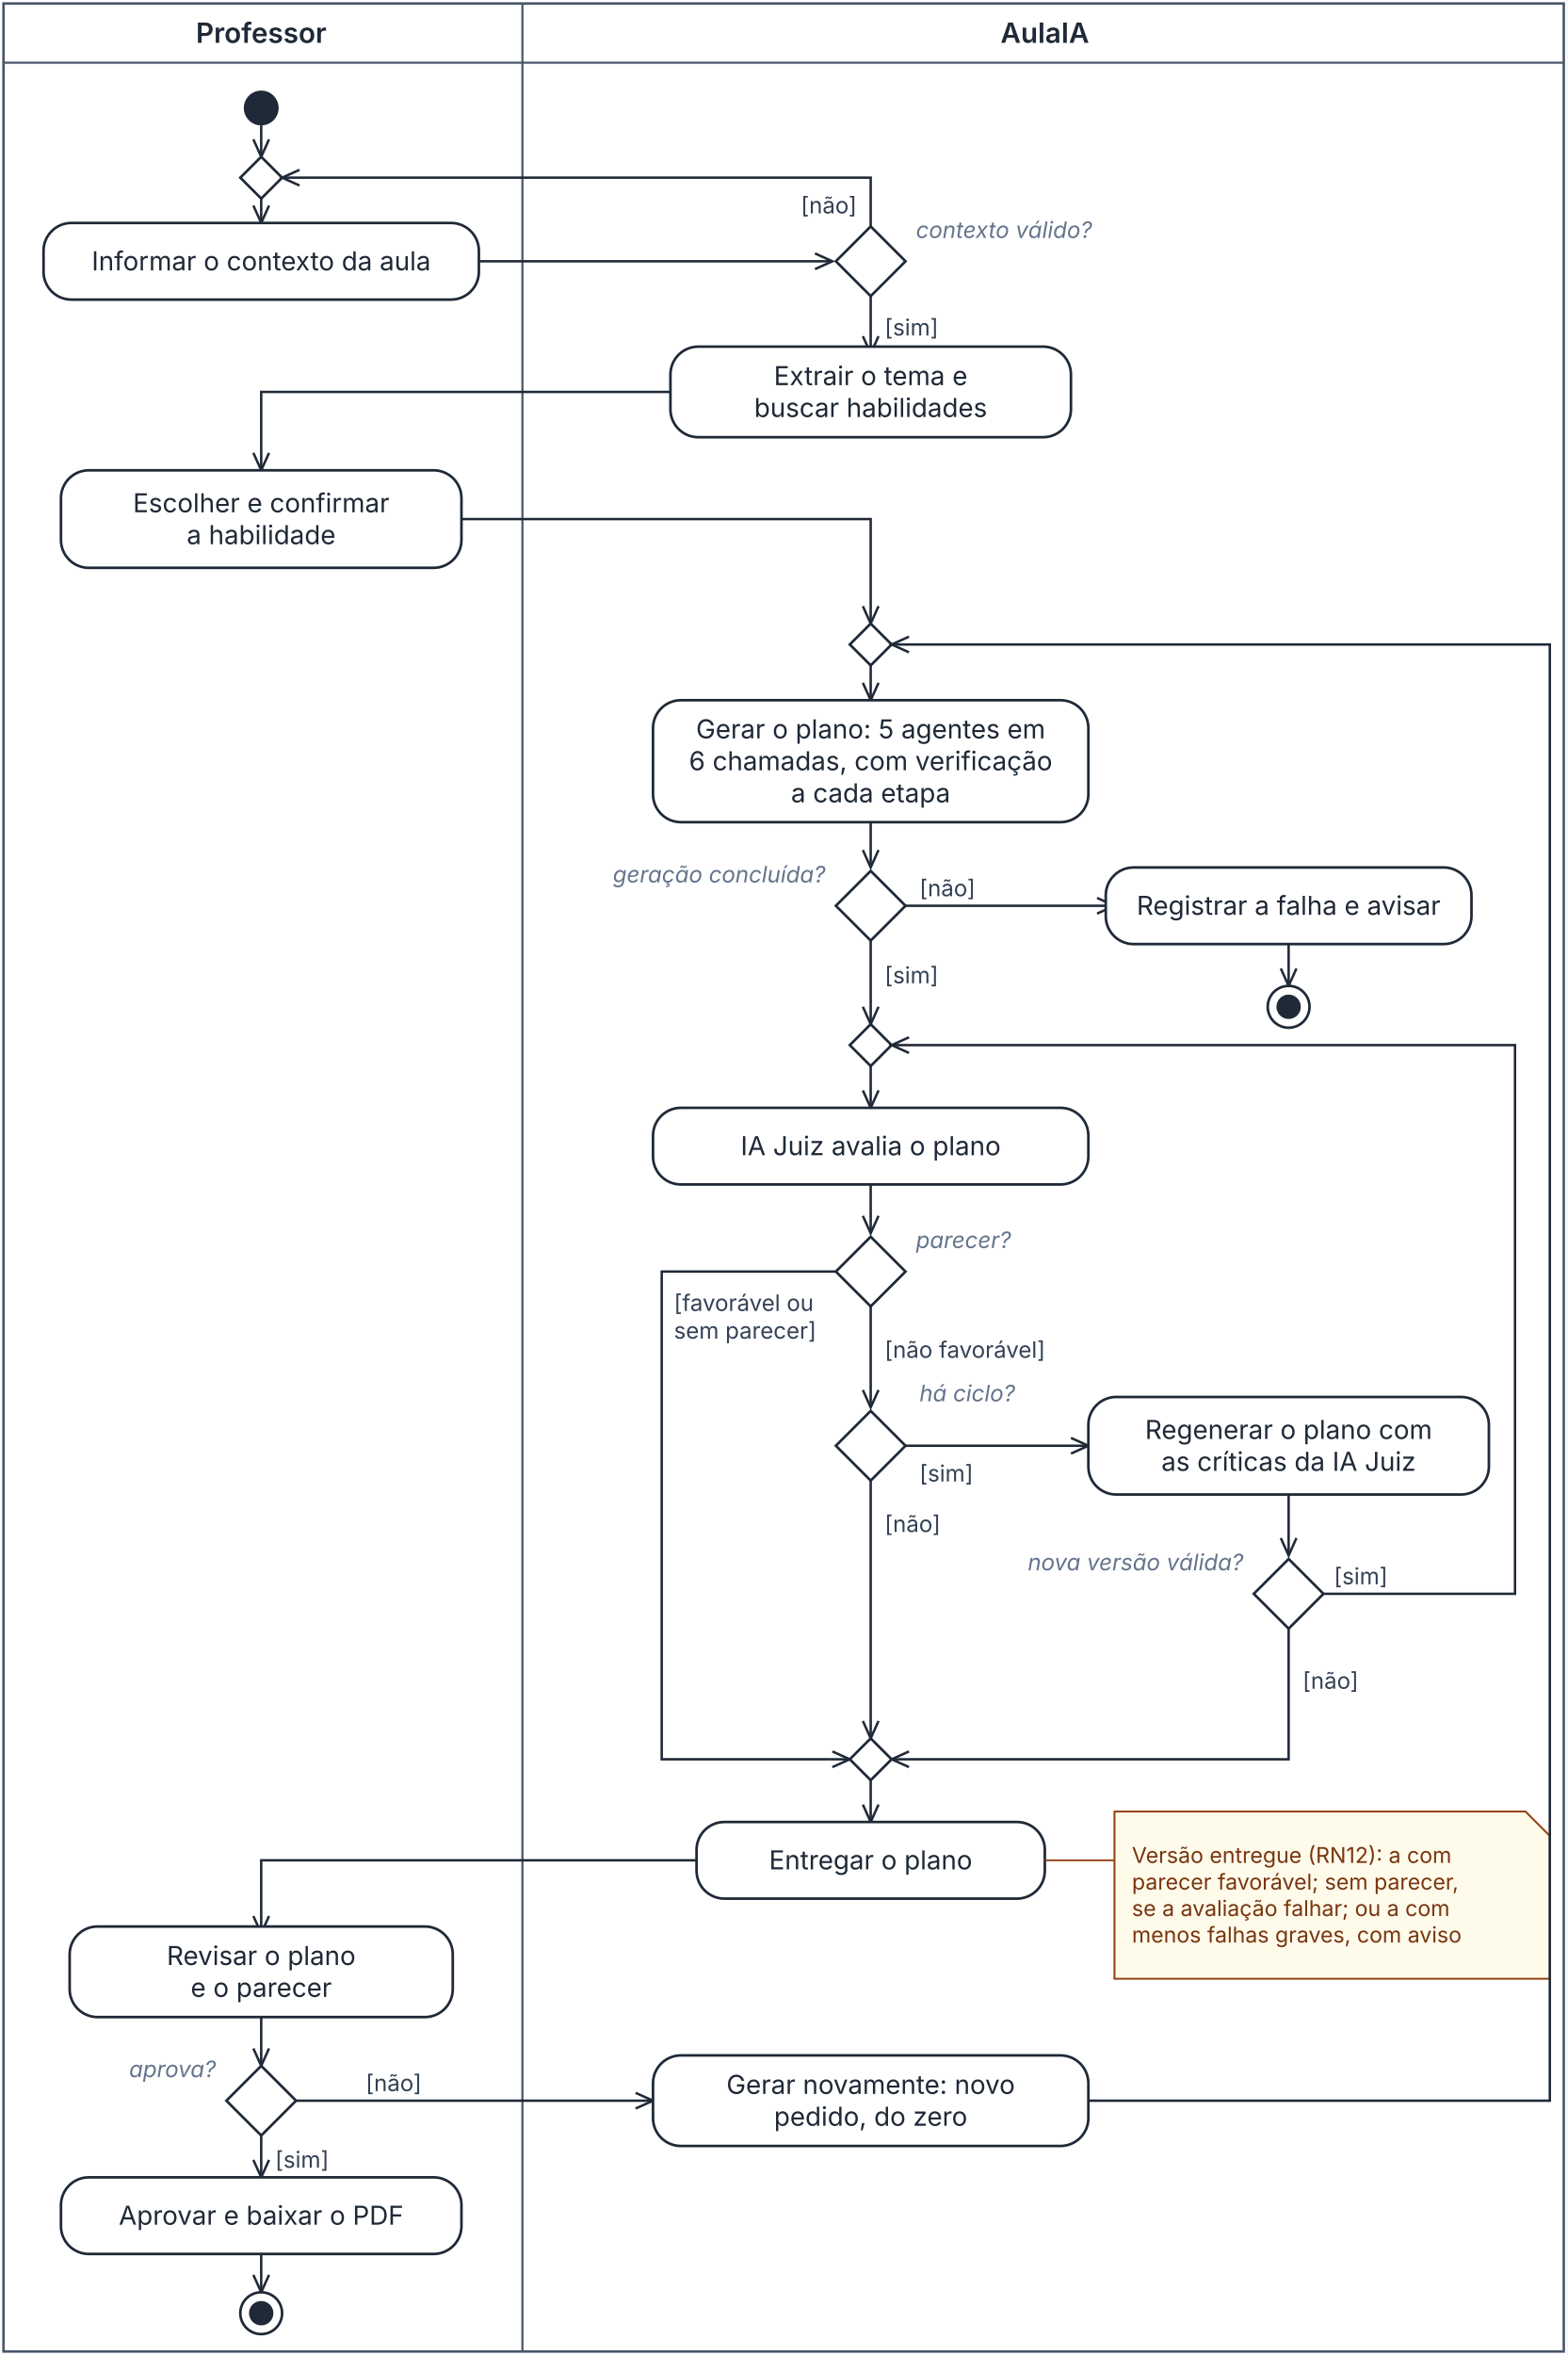
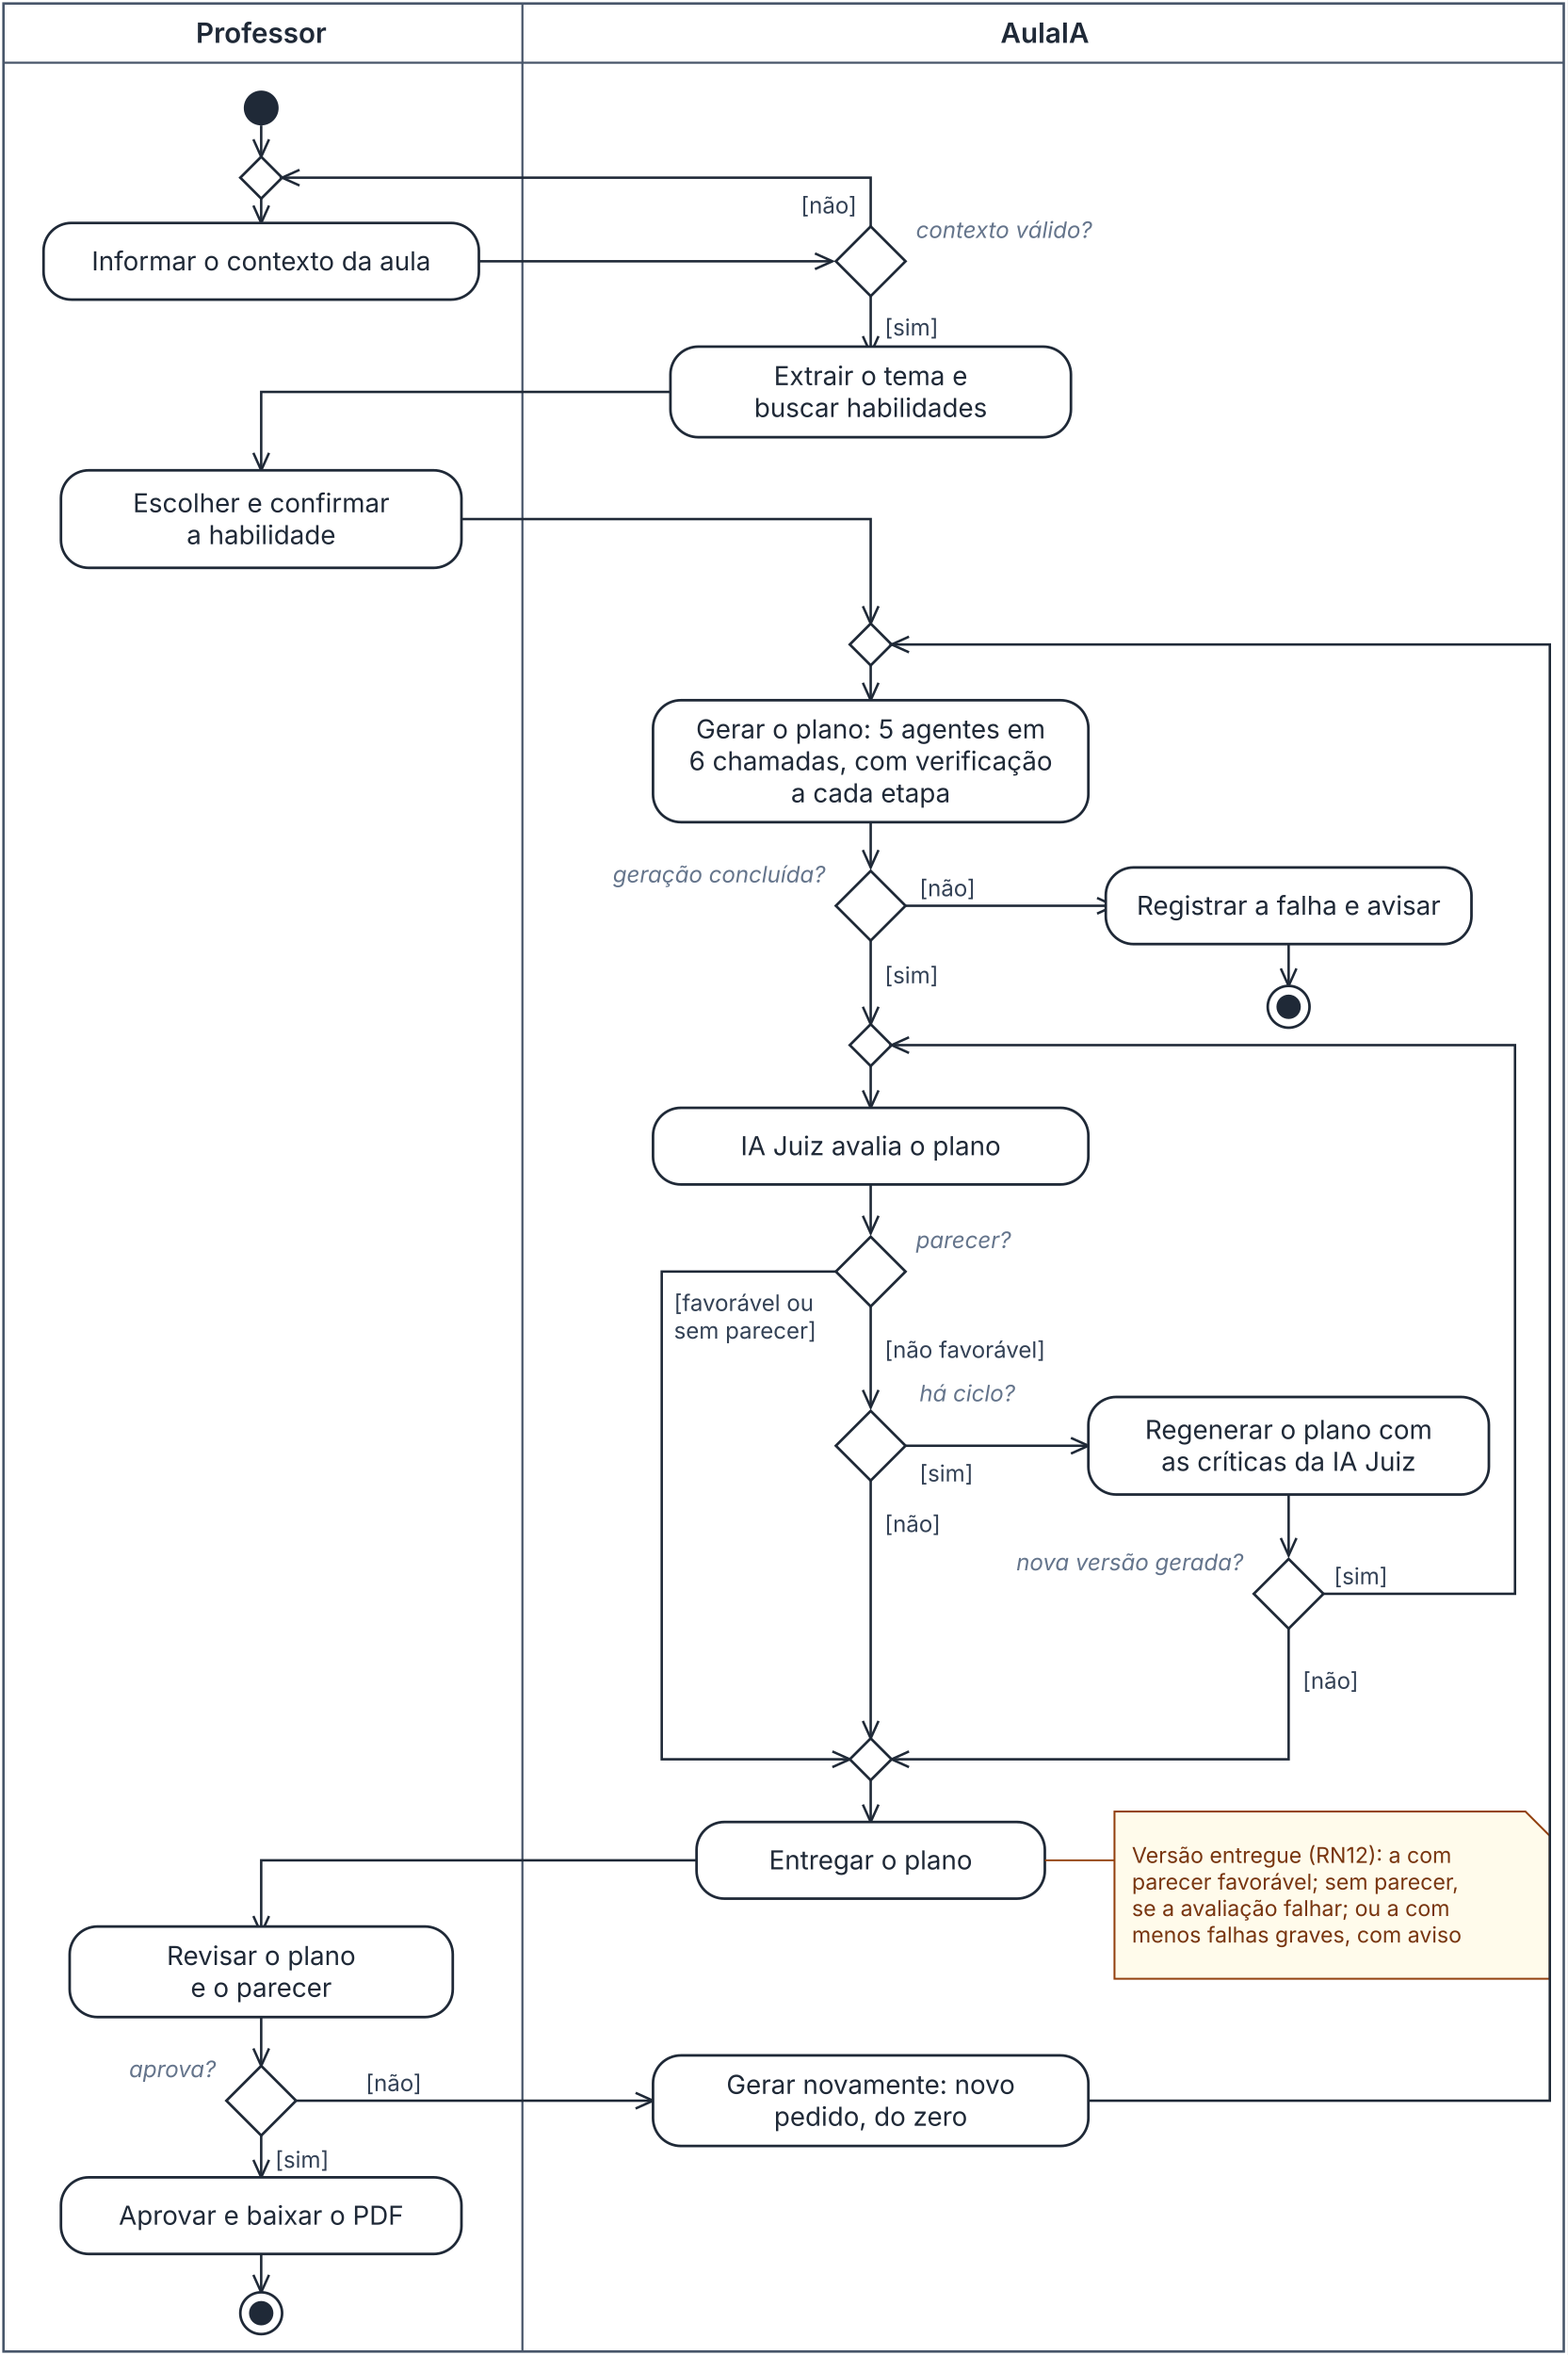
<svg xmlns="http://www.w3.org/2000/svg" width="900" height="1352" viewBox="0 0 900 1352">
  <rect width="100%" height="100%" fill="#fff" />
  <rect x="2" y="2" width="896" height="1348" rx="0" fill="none" stroke="#475569" stroke-width="1.4" />
  <polyline points="300,2 300,1350" fill="none" stroke="#475569" stroke-width="1.2" />
  <polyline points="2,36 898,36" fill="none" stroke="#475569" stroke-width="1.2" />
  <text x="150.0" y="24.6" font-family="Inter, 'DejaVu Sans', sans-serif" font-size="16" font-weight="600" font-style="normal" text-anchor="middle" fill="#1f2937">Professor</text>
  <text x="600.0" y="24.6" font-family="Inter, 'DejaVu Sans', sans-serif" font-size="16" font-weight="600" font-style="normal" text-anchor="middle" fill="#1f2937">AulaIA</text>
  <circle cx="150" cy="62" r="10" fill="#1f2937" />
  <polyline points="150,72 150,90" fill="none" stroke="#1f2937" stroke-width="1.4" />
  <polyline points="145.5,80.0 150,90 154.5,80.0" fill="none" stroke="#1f2937" stroke-width="1.4" />
  <polygon points="150,90 162,102 150,114 138,102" fill="#fff" stroke="#1f2937" stroke-width="1.5" />
  <polyline points="150,114 150,128" fill="none" stroke="#1f2937" stroke-width="1.4" />
  <polyline points="145.5,118.0 150,128 154.5,118.0" fill="none" stroke="#1f2937" stroke-width="1.4" />
  <rect x="25.0" y="128.0" width="250" height="44" rx="16" fill="#fff" stroke="#1f2937" stroke-width="1.5" />
  <text x="150" y="155.2" font-family="Inter, 'DejaVu Sans', sans-serif" font-size="15" font-weight="400" font-style="normal" text-anchor="middle" fill="#1f2937">Informar o contexto da aula</text>
  <polyline points="275,150 478,150" fill="none" stroke="#1f2937" stroke-width="1.4" />
  <polyline points="468.0,154.5 478,150 468.0,145.5" fill="none" stroke="#1f2937" stroke-width="1.4" />
  <polygon points="500,130 520,150 500,170 480,150" fill="#fff" stroke="#1f2937" stroke-width="1.5" />
  <text x="526" y="136.6" font-family="Inter, 'DejaVu Sans', sans-serif" font-size="13" font-weight="400" font-style="italic" text-anchor="start" fill="#64748b">contexto válido?</text>
  <polyline points="500,130 500,102 162,102" fill="none" stroke="#1f2937" stroke-width="1.4" />
  <polyline points="172.0,97.5 162,102 172.0,106.5" fill="none" stroke="#1f2937" stroke-width="1.4" />
  <text x="492" y="122.5" font-family="Inter, 'DejaVu Sans', sans-serif" font-size="13" font-weight="400" font-style="normal" text-anchor="end" fill="#334155">[não]</text>
  <polyline points="500,170 500,203" fill="none" stroke="#1f2937" stroke-width="1.4" />
  <polyline points="495.5,193.0 500,203 504.5,193.0" fill="none" stroke="#1f2937" stroke-width="1.4" />
  <text x="508" y="192.6" font-family="Inter, 'DejaVu Sans', sans-serif" font-size="13" font-weight="400" font-style="normal" text-anchor="start" fill="#334155">[sim]</text>
  <rect x="385.0" y="199.0" width="230" height="52" rx="16" fill="#fff" stroke="#1f2937" stroke-width="1.5" />
  <text x="500" y="221.1" font-family="Inter, 'DejaVu Sans', sans-serif" font-size="15" font-weight="400" font-style="normal" text-anchor="middle" fill="#1f2937">Extrair o tema e</text>
  <text x="500" y="239.4" font-family="Inter, 'DejaVu Sans', sans-serif" font-size="15" font-weight="400" font-style="normal" text-anchor="middle" fill="#1f2937">buscar habilidades</text>
  <polyline points="385,225 150,225 150,270" fill="none" stroke="#1f2937" stroke-width="1.4" />
  <polyline points="145.5,260.0 150,270 154.5,260.0" fill="none" stroke="#1f2937" stroke-width="1.4" />
  <rect x="35.0" y="270.0" width="230" height="56" rx="16" fill="#fff" stroke="#1f2937" stroke-width="1.5" />
  <text x="150" y="294.1" font-family="Inter, 'DejaVu Sans', sans-serif" font-size="15" font-weight="400" font-style="normal" text-anchor="middle" fill="#1f2937">Escolher e confirmar</text>
  <text x="150" y="312.4" font-family="Inter, 'DejaVu Sans', sans-serif" font-size="15" font-weight="400" font-style="normal" text-anchor="middle" fill="#1f2937">a habilidade</text>
  <polyline points="265,298 500,298 500,358" fill="none" stroke="#1f2937" stroke-width="1.4" />
  <polyline points="495.5,348.0 500,358 504.5,348.0" fill="none" stroke="#1f2937" stroke-width="1.4" />
  <polygon points="500,358 512,370 500,382 488,370" fill="#fff" stroke="#1f2937" stroke-width="1.5" />
  <polyline points="500,382 500,402" fill="none" stroke="#1f2937" stroke-width="1.4" />
  <polyline points="495.5,392.0 500,402 504.5,392.0" fill="none" stroke="#1f2937" stroke-width="1.4" />
  <rect x="375.0" y="402.0" width="250" height="70" rx="16" fill="#fff" stroke="#1f2937" stroke-width="1.5" />
  <text x="500" y="423.9" font-family="Inter, 'DejaVu Sans', sans-serif" font-size="15" font-weight="400" font-style="normal" text-anchor="middle" fill="#1f2937">Gerar o plano: 5 agentes em</text>
  <text x="500" y="442.2" font-family="Inter, 'DejaVu Sans', sans-serif" font-size="15" font-weight="400" font-style="normal" text-anchor="middle" fill="#1f2937">6 chamadas, com verificação</text>
  <text x="500" y="460.6" font-family="Inter, 'DejaVu Sans', sans-serif" font-size="15" font-weight="400" font-style="normal" text-anchor="middle" fill="#1f2937">a cada etapa</text>
  <polyline points="500,472 500,498" fill="none" stroke="#1f2937" stroke-width="1.4" />
  <polyline points="495.5,488.0 500,498 504.5,488.0" fill="none" stroke="#1f2937" stroke-width="1.4" />
  <polygon points="500,500 520,520 500,540 480,520" fill="#fff" stroke="#1f2937" stroke-width="1.5" />
  <text x="474" y="506.6" font-family="Inter, 'DejaVu Sans', sans-serif" font-size="13" font-weight="400" font-style="italic" text-anchor="end" fill="#64748b">geração concluída?</text>
  <polyline points="520,520 640,520" fill="none" stroke="#1f2937" stroke-width="1.4" />
  <polyline points="630.0,524.5 640,520 630.0,515.5" fill="none" stroke="#1f2937" stroke-width="1.4" />
  <text x="528" y="514.5" font-family="Inter, 'DejaVu Sans', sans-serif" font-size="13" font-weight="400" font-style="normal" text-anchor="start" fill="#334155">[não]</text>
  <rect x="635.0" y="498.0" width="210" height="44" rx="16" fill="#fff" stroke="#1f2937" stroke-width="1.5" />
  <text x="740" y="525.2" font-family="Inter, 'DejaVu Sans', sans-serif" font-size="15" font-weight="400" font-style="normal" text-anchor="middle" fill="#1f2937">Registrar a falha e avisar</text>
  <polyline points="740,542 740,566" fill="none" stroke="#1f2937" stroke-width="1.4" />
  <polyline points="735.5,556.0 740,566 744.5,556.0" fill="none" stroke="#1f2937" stroke-width="1.4" />
  <circle cx="740" cy="578" r="12" fill="#fff" stroke="#1f2937" stroke-width="1.5" />
  <circle cx="740" cy="578" r="7" fill="#1f2937" />
  <polyline points="500,540 500,588" fill="none" stroke="#1f2937" stroke-width="1.4" />
  <polyline points="495.5,578.0 500,588 504.5,578.0" fill="none" stroke="#1f2937" stroke-width="1.4" />
  <text x="508" y="564.5" font-family="Inter, 'DejaVu Sans', sans-serif" font-size="13" font-weight="400" font-style="normal" text-anchor="start" fill="#334155">[sim]</text>
  <polygon points="500,588 512,600 500,612 488,600" fill="#fff" stroke="#1f2937" stroke-width="1.5" />
  <polyline points="500,612 500,636" fill="none" stroke="#1f2937" stroke-width="1.4" />
  <polyline points="495.5,626.0 500,636 504.5,626.0" fill="none" stroke="#1f2937" stroke-width="1.4" />
  <rect x="375.0" y="636.0" width="250" height="44" rx="16" fill="#fff" stroke="#1f2937" stroke-width="1.5" />
  <text x="500" y="663.2" font-family="Inter, 'DejaVu Sans', sans-serif" font-size="15" font-weight="400" font-style="normal" text-anchor="middle" fill="#1f2937">IA Juiz avalia o plano</text>
  <polyline points="500,680 500,708" fill="none" stroke="#1f2937" stroke-width="1.4" />
  <polyline points="495.5,698.0 500,708 504.5,698.0" fill="none" stroke="#1f2937" stroke-width="1.4" />
  <polygon points="500,710 520,730 500,750 480,730" fill="#fff" stroke="#1f2937" stroke-width="1.5" />
  <text x="526" y="716.5" font-family="Inter, 'DejaVu Sans', sans-serif" font-size="13" font-weight="400" font-style="italic" text-anchor="start" fill="#64748b">parecer?</text>
  <polyline points="480,730 380,730 380,1010 488,1010" fill="none" stroke="#1f2937" stroke-width="1.4" />
  <polyline points="478.0,1014.5 488,1010 478.0,1005.5" fill="none" stroke="#1f2937" stroke-width="1.4" />
  <text x="387" y="752.6" font-family="Inter, 'DejaVu Sans', sans-serif" font-size="13" font-weight="400" font-style="normal" text-anchor="start" fill="#334155">[favorável ou</text>
  <text x="387" y="768.5" font-family="Inter, 'DejaVu Sans', sans-serif" font-size="13" font-weight="400" font-style="normal" text-anchor="start" fill="#334155">sem parecer]</text>
  <polyline points="500,750 500,808" fill="none" stroke="#1f2937" stroke-width="1.4" />
  <polyline points="495.5,798.0 500,808 504.5,798.0" fill="none" stroke="#1f2937" stroke-width="1.4" />
  <text x="508" y="779.5" font-family="Inter, 'DejaVu Sans', sans-serif" font-size="13" font-weight="400" font-style="normal" text-anchor="start" fill="#334155">[não favorável]</text>
  <polygon points="500,810 520,830 500,850 480,830" fill="#fff" stroke="#1f2937" stroke-width="1.5" />
  <text x="528" y="804.5" font-family="Inter, 'DejaVu Sans', sans-serif" font-size="13" font-weight="400" font-style="italic" text-anchor="start" fill="#64748b">há ciclo?</text>
  <polyline points="520,830 625,830" fill="none" stroke="#1f2937" stroke-width="1.4" />
  <polyline points="615.0,834.5 625,830 615.0,825.5" fill="none" stroke="#1f2937" stroke-width="1.4" />
  <text x="528" y="850.5" font-family="Inter, 'DejaVu Sans', sans-serif" font-size="13" font-weight="400" font-style="normal" text-anchor="start" fill="#334155">[sim]</text>
  <rect x="625.0" y="802.0" width="230" height="56" rx="16" fill="#fff" stroke="#1f2937" stroke-width="1.5" />
  <text x="740" y="826.1" font-family="Inter, 'DejaVu Sans', sans-serif" font-size="15" font-weight="400" font-style="normal" text-anchor="middle" fill="#1f2937">Regenerar o plano com</text>
  <text x="740" y="844.4" font-family="Inter, 'DejaVu Sans', sans-serif" font-size="15" font-weight="400" font-style="normal" text-anchor="middle" fill="#1f2937">as críticas da IA Juiz</text>
  <polyline points="740,858 740,893" fill="none" stroke="#1f2937" stroke-width="1.4" />
  <polyline points="735.5,883.0 740,893 744.5,883.0" fill="none" stroke="#1f2937" stroke-width="1.4" />
  <polygon points="740,895 760,915 740,935 720,915" fill="#fff" stroke="#1f2937" stroke-width="1.5" />
-   <text x="714" y="901.5" font-family="Inter, 'DejaVu Sans', sans-serif" font-size="13" font-weight="400" font-style="italic" text-anchor="end" fill="#64748b">nova versão válida?</text>
+   <text x="714" y="901.5" font-family="Inter, 'DejaVu Sans', sans-serif" font-size="13" font-weight="400" font-style="italic" text-anchor="end" fill="#64748b">nova versão gerada?</text>
  <polyline points="760,915 870,915 870,600 512,600" fill="none" stroke="#1f2937" stroke-width="1.4" />
  <polyline points="522.0,595.5 512,600 522.0,604.5" fill="none" stroke="#1f2937" stroke-width="1.4" />
  <text x="766" y="909.5" font-family="Inter, 'DejaVu Sans', sans-serif" font-size="13" font-weight="400" font-style="normal" text-anchor="start" fill="#334155">[sim]</text>
  <polyline points="740,935 740,1010 512,1010" fill="none" stroke="#1f2937" stroke-width="1.4" />
  <polyline points="522.0,1005.5 512,1010 522.0,1014.5" fill="none" stroke="#1f2937" stroke-width="1.4" />
  <text x="748" y="969.5" font-family="Inter, 'DejaVu Sans', sans-serif" font-size="13" font-weight="400" font-style="normal" text-anchor="start" fill="#334155">[não]</text>
  <polyline points="500,850 500,998" fill="none" stroke="#1f2937" stroke-width="1.4" />
  <polyline points="495.5,988.0 500,998 504.5,988.0" fill="none" stroke="#1f2937" stroke-width="1.4" />
  <text x="508" y="879.5" font-family="Inter, 'DejaVu Sans', sans-serif" font-size="13" font-weight="400" font-style="normal" text-anchor="start" fill="#334155">[não]</text>
  <polygon points="500,998 512,1010 500,1022 488,1010" fill="#fff" stroke="#1f2937" stroke-width="1.5" />
  <polyline points="500,1022 500,1046" fill="none" stroke="#1f2937" stroke-width="1.4" />
  <polyline points="495.5,1036.0 500,1046 504.5,1036.0" fill="none" stroke="#1f2937" stroke-width="1.4" />
  <rect x="400.0" y="1046.0" width="200" height="44" rx="16" fill="#fff" stroke="#1f2937" stroke-width="1.5" />
  <text x="500" y="1073.2" font-family="Inter, 'DejaVu Sans', sans-serif" font-size="15" font-weight="400" font-style="normal" text-anchor="middle" fill="#1f2937">Entregar o plano</text>
  <path d="M640,1040 h236 l14,14 v82 h-250 z" fill="#fffbeb" stroke="#92400e" stroke-width="1.1" />
  <text x="650" y="1069.5" font-family="Inter, 'DejaVu Sans', sans-serif" font-size="12.5" font-weight="400" font-style="normal" text-anchor="start" fill="#78350f">Versão entregue (RN12): a com</text>
  <text x="650" y="1084.8" font-family="Inter, 'DejaVu Sans', sans-serif" font-size="12.5" font-weight="400" font-style="normal" text-anchor="start" fill="#78350f">parecer favorável; sem parecer,</text>
  <text x="650" y="1100.0" font-family="Inter, 'DejaVu Sans', sans-serif" font-size="12.5" font-weight="400" font-style="normal" text-anchor="start" fill="#78350f">se a avaliação falhar; ou a com</text>
  <text x="650" y="1115.2" font-family="Inter, 'DejaVu Sans', sans-serif" font-size="12.5" font-weight="400" font-style="normal" text-anchor="start" fill="#78350f">menos falhas graves, com aviso</text>
  <polyline points="600,1068 640,1068" fill="none" stroke="#92400e" stroke-width="1" />
  <polyline points="400,1068 150,1068 150,1110" fill="none" stroke="#1f2937" stroke-width="1.4" />
  <polyline points="145.5,1100.0 150,1110 154.5,1100.0" fill="none" stroke="#1f2937" stroke-width="1.4" />
  <rect x="40.0" y="1106.0" width="220" height="52" rx="16" fill="#fff" stroke="#1f2937" stroke-width="1.5" />
  <text x="150" y="1128.1" font-family="Inter, 'DejaVu Sans', sans-serif" font-size="15" font-weight="400" font-style="normal" text-anchor="middle" fill="#1f2937">Revisar o plano</text>
  <text x="150" y="1146.4" font-family="Inter, 'DejaVu Sans', sans-serif" font-size="15" font-weight="400" font-style="normal" text-anchor="middle" fill="#1f2937">e o parecer</text>
  <polyline points="150,1158 150,1186" fill="none" stroke="#1f2937" stroke-width="1.4" />
  <polyline points="145.5,1176.0 150,1186 154.5,1176.0" fill="none" stroke="#1f2937" stroke-width="1.4" />
  <polygon points="150,1186 170,1206 150,1226 130,1206" fill="#fff" stroke="#1f2937" stroke-width="1.5" />
  <text x="124" y="1192.5" font-family="Inter, 'DejaVu Sans', sans-serif" font-size="13" font-weight="400" font-style="italic" text-anchor="end" fill="#64748b">aprova?</text>
  <polyline points="150,1226 150,1250" fill="none" stroke="#1f2937" stroke-width="1.4" />
  <polyline points="145.5,1240.0 150,1250 154.5,1240.0" fill="none" stroke="#1f2937" stroke-width="1.4" />
  <text x="158" y="1244.5" font-family="Inter, 'DejaVu Sans', sans-serif" font-size="13" font-weight="400" font-style="normal" text-anchor="start" fill="#334155">[sim]</text>
  <rect x="35.0" y="1250.0" width="230" height="44" rx="16" fill="#fff" stroke="#1f2937" stroke-width="1.5" />
  <text x="150" y="1277.2" font-family="Inter, 'DejaVu Sans', sans-serif" font-size="15" font-weight="400" font-style="normal" text-anchor="middle" fill="#1f2937">Aprovar e baixar o PDF</text>
  <polyline points="150,1294 150,1316" fill="none" stroke="#1f2937" stroke-width="1.4" />
  <polyline points="145.5,1306.0 150,1316 154.5,1306.0" fill="none" stroke="#1f2937" stroke-width="1.4" />
  <circle cx="150" cy="1328" r="12" fill="#fff" stroke="#1f2937" stroke-width="1.5" />
  <circle cx="150" cy="1328" r="7" fill="#1f2937" />
  <polyline points="170,1206 375,1206" fill="none" stroke="#1f2937" stroke-width="1.4" />
  <polyline points="365.0,1210.5 375,1206 365.0,1201.5" fill="none" stroke="#1f2937" stroke-width="1.4" />
  <text x="210" y="1200.5" font-family="Inter, 'DejaVu Sans', sans-serif" font-size="13" font-weight="400" font-style="normal" text-anchor="start" fill="#334155">[não]</text>
  <rect x="375.0" y="1180.0" width="250" height="52" rx="16" fill="#fff" stroke="#1f2937" stroke-width="1.5" />
  <text x="500" y="1202.1" font-family="Inter, 'DejaVu Sans', sans-serif" font-size="15" font-weight="400" font-style="normal" text-anchor="middle" fill="#1f2937">Gerar novamente: novo</text>
  <text x="500" y="1220.4" font-family="Inter, 'DejaVu Sans', sans-serif" font-size="15" font-weight="400" font-style="normal" text-anchor="middle" fill="#1f2937">pedido, do zero</text>
  <polyline points="625,1206 890,1206 890,370 512,370" fill="none" stroke="#1f2937" stroke-width="1.4" />
  <polyline points="522.0,365.5 512,370 522.0,374.5" fill="none" stroke="#1f2937" stroke-width="1.4" />
</svg>
